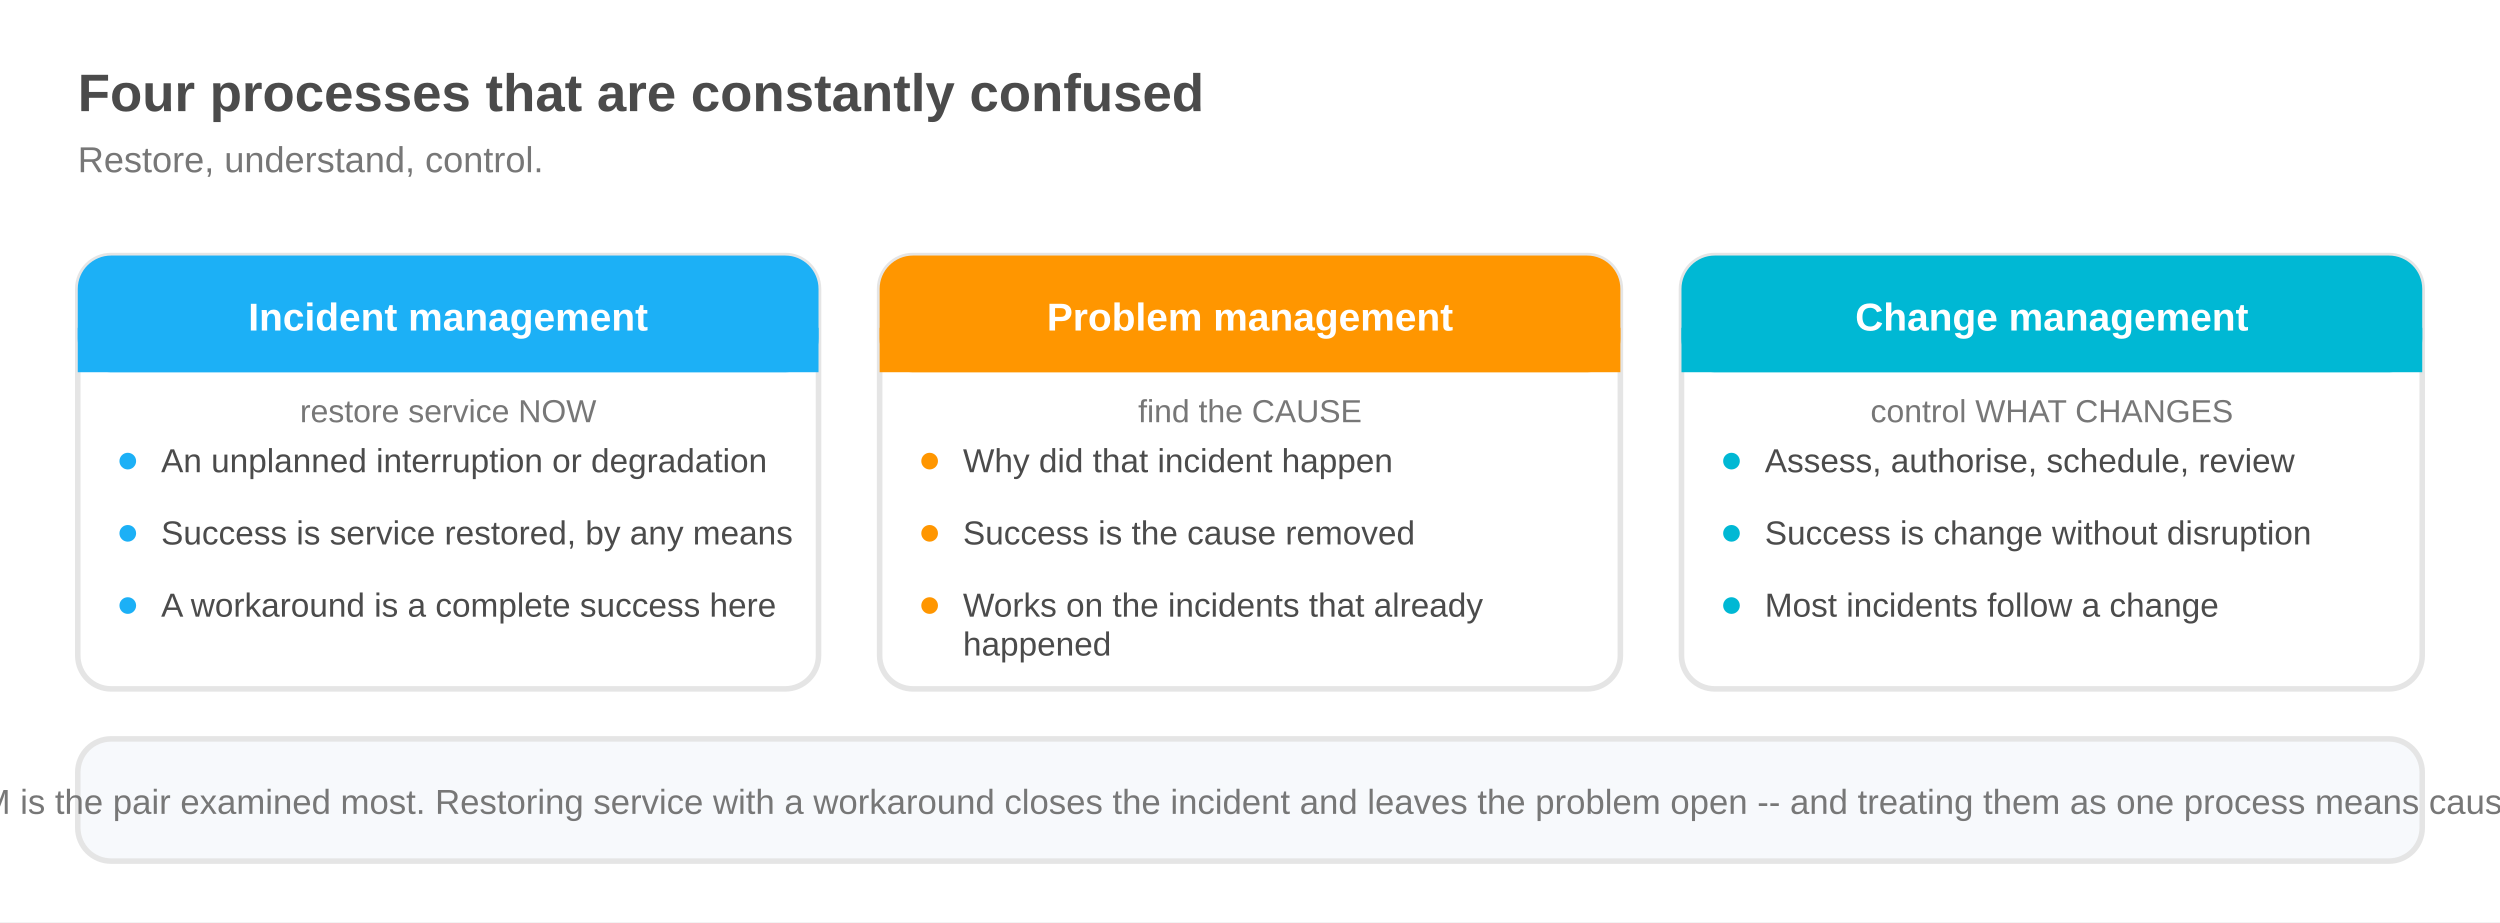
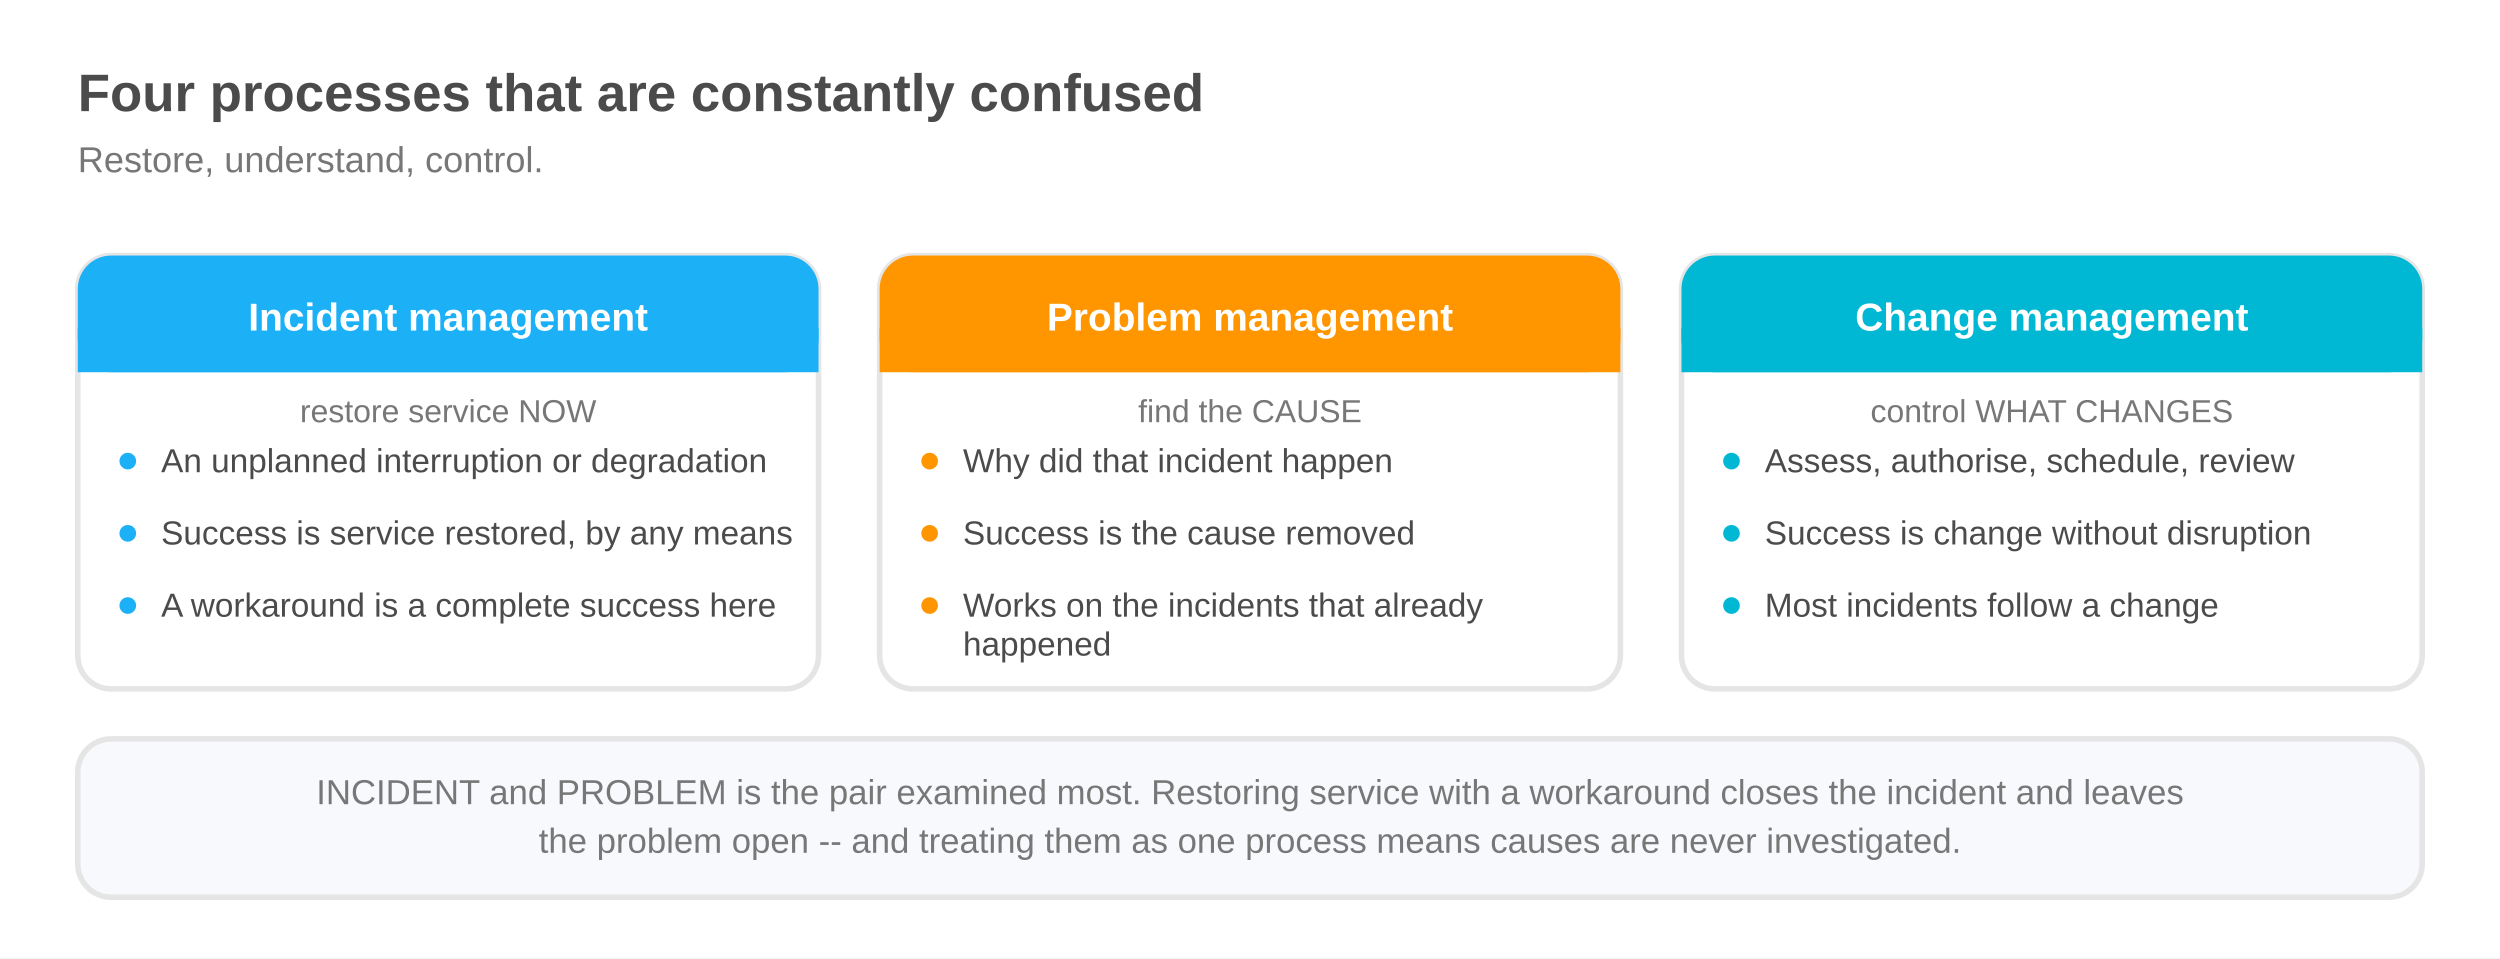
- <svg xmlns="http://www.w3.org/2000/svg" viewBox="0 0 900 332" width="900" height="332" font-family="system-ui, -apple-system, 'Segoe UI', Nunito, 'Helvetica Neue', Arial, sans-serif" role="img" aria-label="Four processes that are constantly confused">
+ <svg xmlns="http://www.w3.org/2000/svg" viewBox="0 0 900 345" width="900" height="345" font-family="system-ui, -apple-system, 'Segoe UI', Nunito, 'Helvetica Neue', Arial, sans-serif" role="img" aria-label="Four processes that are constantly confused">
  <defs>
    <marker id="tip" viewBox="0 0 10 10" refX="9" refY="5" markerWidth="7" markerHeight="7" orient="auto-start-reverse">
      <path d="M0,0 L10,5 L0,10 z" fill="#afafaf" />
    </marker>
  </defs>
-   <rect width="900" height="332" fill="#ffffff" />
+   <rect width="900" height="345" fill="#ffffff" />
  <text x="28" y="40" font-size="19" font-weight="800" fill="#4b4b4b" text-anchor="start">Four processes that are constantly confused</text>
  <text x="28" y="62" font-size="13" font-weight="400" fill="#777777" text-anchor="start">Restore, understand, control.</text>
  <rect x="28.0" y="92" width="266.667" height="156" rx="12" fill="#ffffff" stroke="#e5e5e5" stroke-width="2" />
  <rect x="28.0" y="92" width="266.667" height="42" rx="12" fill="#1cb0f6" />
  <rect x="28.0" y="118" width="266.667" height="16" fill="#1cb0f6" />
  <text x="161.333" y="119" font-size="14" font-weight="800" fill="#ffffff" text-anchor="middle">Incident management</text>
  <text x="161.333" y="152" font-size="11.5" font-weight="400" fill="#777777" text-anchor="middle">restore service NOW</text>
  <circle cx="46.0" cy="166" r="3" fill="#1cb0f6" />
  <text x="58.0" y="170" font-size="12" font-weight="400" fill="#4b4b4b" text-anchor="start">An unplanned interruption or degradation</text>
  <circle cx="46.0" cy="192" r="3" fill="#1cb0f6" />
  <text x="58.0" y="196" font-size="12" font-weight="400" fill="#4b4b4b" text-anchor="start">Success is service restored, by any means</text>
  <circle cx="46.0" cy="218" r="3" fill="#1cb0f6" />
  <text x="58.0" y="222" font-size="12" font-weight="400" fill="#4b4b4b" text-anchor="start">A workaround is a complete success here</text>
  <rect x="316.667" y="92" width="266.667" height="156" rx="12" fill="#ffffff" stroke="#e5e5e5" stroke-width="2" />
  <rect x="316.667" y="92" width="266.667" height="42" rx="12" fill="#ff9600" />
  <rect x="316.667" y="118" width="266.667" height="16" fill="#ff9600" />
  <text x="450.0" y="119" font-size="14" font-weight="800" fill="#ffffff" text-anchor="middle">Problem management</text>
  <text x="450.0" y="152" font-size="11.5" font-weight="400" fill="#777777" text-anchor="middle">find the CAUSE</text>
  <circle cx="334.667" cy="166" r="3" fill="#ff9600" />
  <text x="346.667" y="170" font-size="12" font-weight="400" fill="#4b4b4b" text-anchor="start">Why did that incident happen</text>
  <circle cx="334.667" cy="192" r="3" fill="#ff9600" />
  <text x="346.667" y="196" font-size="12" font-weight="400" fill="#4b4b4b" text-anchor="start">Success is the cause removed</text>
  <circle cx="334.667" cy="218" r="3" fill="#ff9600" />
  <text x="346.667" y="222" font-size="12" font-weight="400" fill="#4b4b4b" text-anchor="start">Works on the incidents that already</text>
  <text x="346.667" y="236" font-size="12" font-weight="400" fill="#4b4b4b" text-anchor="start">happened</text>
  <rect x="605.333" y="92" width="266.667" height="156" rx="12" fill="#ffffff" stroke="#e5e5e5" stroke-width="2" />
  <rect x="605.333" y="92" width="266.667" height="42" rx="12" fill="#00b8d4" />
  <rect x="605.333" y="118" width="266.667" height="16" fill="#00b8d4" />
  <text x="738.667" y="119" font-size="14" font-weight="800" fill="#ffffff" text-anchor="middle">Change management</text>
  <text x="738.667" y="152" font-size="11.5" font-weight="400" fill="#777777" text-anchor="middle">control WHAT CHANGES</text>
  <circle cx="623.333" cy="166" r="3" fill="#00b8d4" />
  <text x="635.333" y="170" font-size="12" font-weight="400" fill="#4b4b4b" text-anchor="start">Assess, authorise, schedule, review</text>
  <circle cx="623.333" cy="192" r="3" fill="#00b8d4" />
  <text x="635.333" y="196" font-size="12" font-weight="400" fill="#4b4b4b" text-anchor="start">Success is change without disruption</text>
  <circle cx="623.333" cy="218" r="3" fill="#00b8d4" />
  <text x="635.333" y="222" font-size="12" font-weight="400" fill="#4b4b4b" text-anchor="start">Most incidents follow a change</text>
-   <rect x="28" y="266" width="844" height="44" rx="12" fill="#f7f9fc" stroke="#e5e5e5" stroke-width="2" />
-   <text x="450.0" y="293" font-size="12.5" font-weight="400" fill="#777777" text-anchor="middle">INCIDENT and PROBLEM is the pair examined most. Restoring service with a workaround closes the incident and leaves the problem open -- and treating them as one process means causes are never investigated.</text>
+   <rect x="28" y="266" width="844" height="57.0" rx="12" fill="#f7f9fc" stroke="#e5e5e5" stroke-width="2" />
+   <text x="450.0" y="289.5" font-size="12.5" font-weight="400" fill="#777777" text-anchor="middle">INCIDENT and PROBLEM is the pair examined most. Restoring service with a workaround closes the incident and leaves</text>
+   <text x="450.0" y="307.0" font-size="12.5" font-weight="400" fill="#777777" text-anchor="middle">the problem open -- and treating them as one process means causes are never investigated.</text>
</svg>
